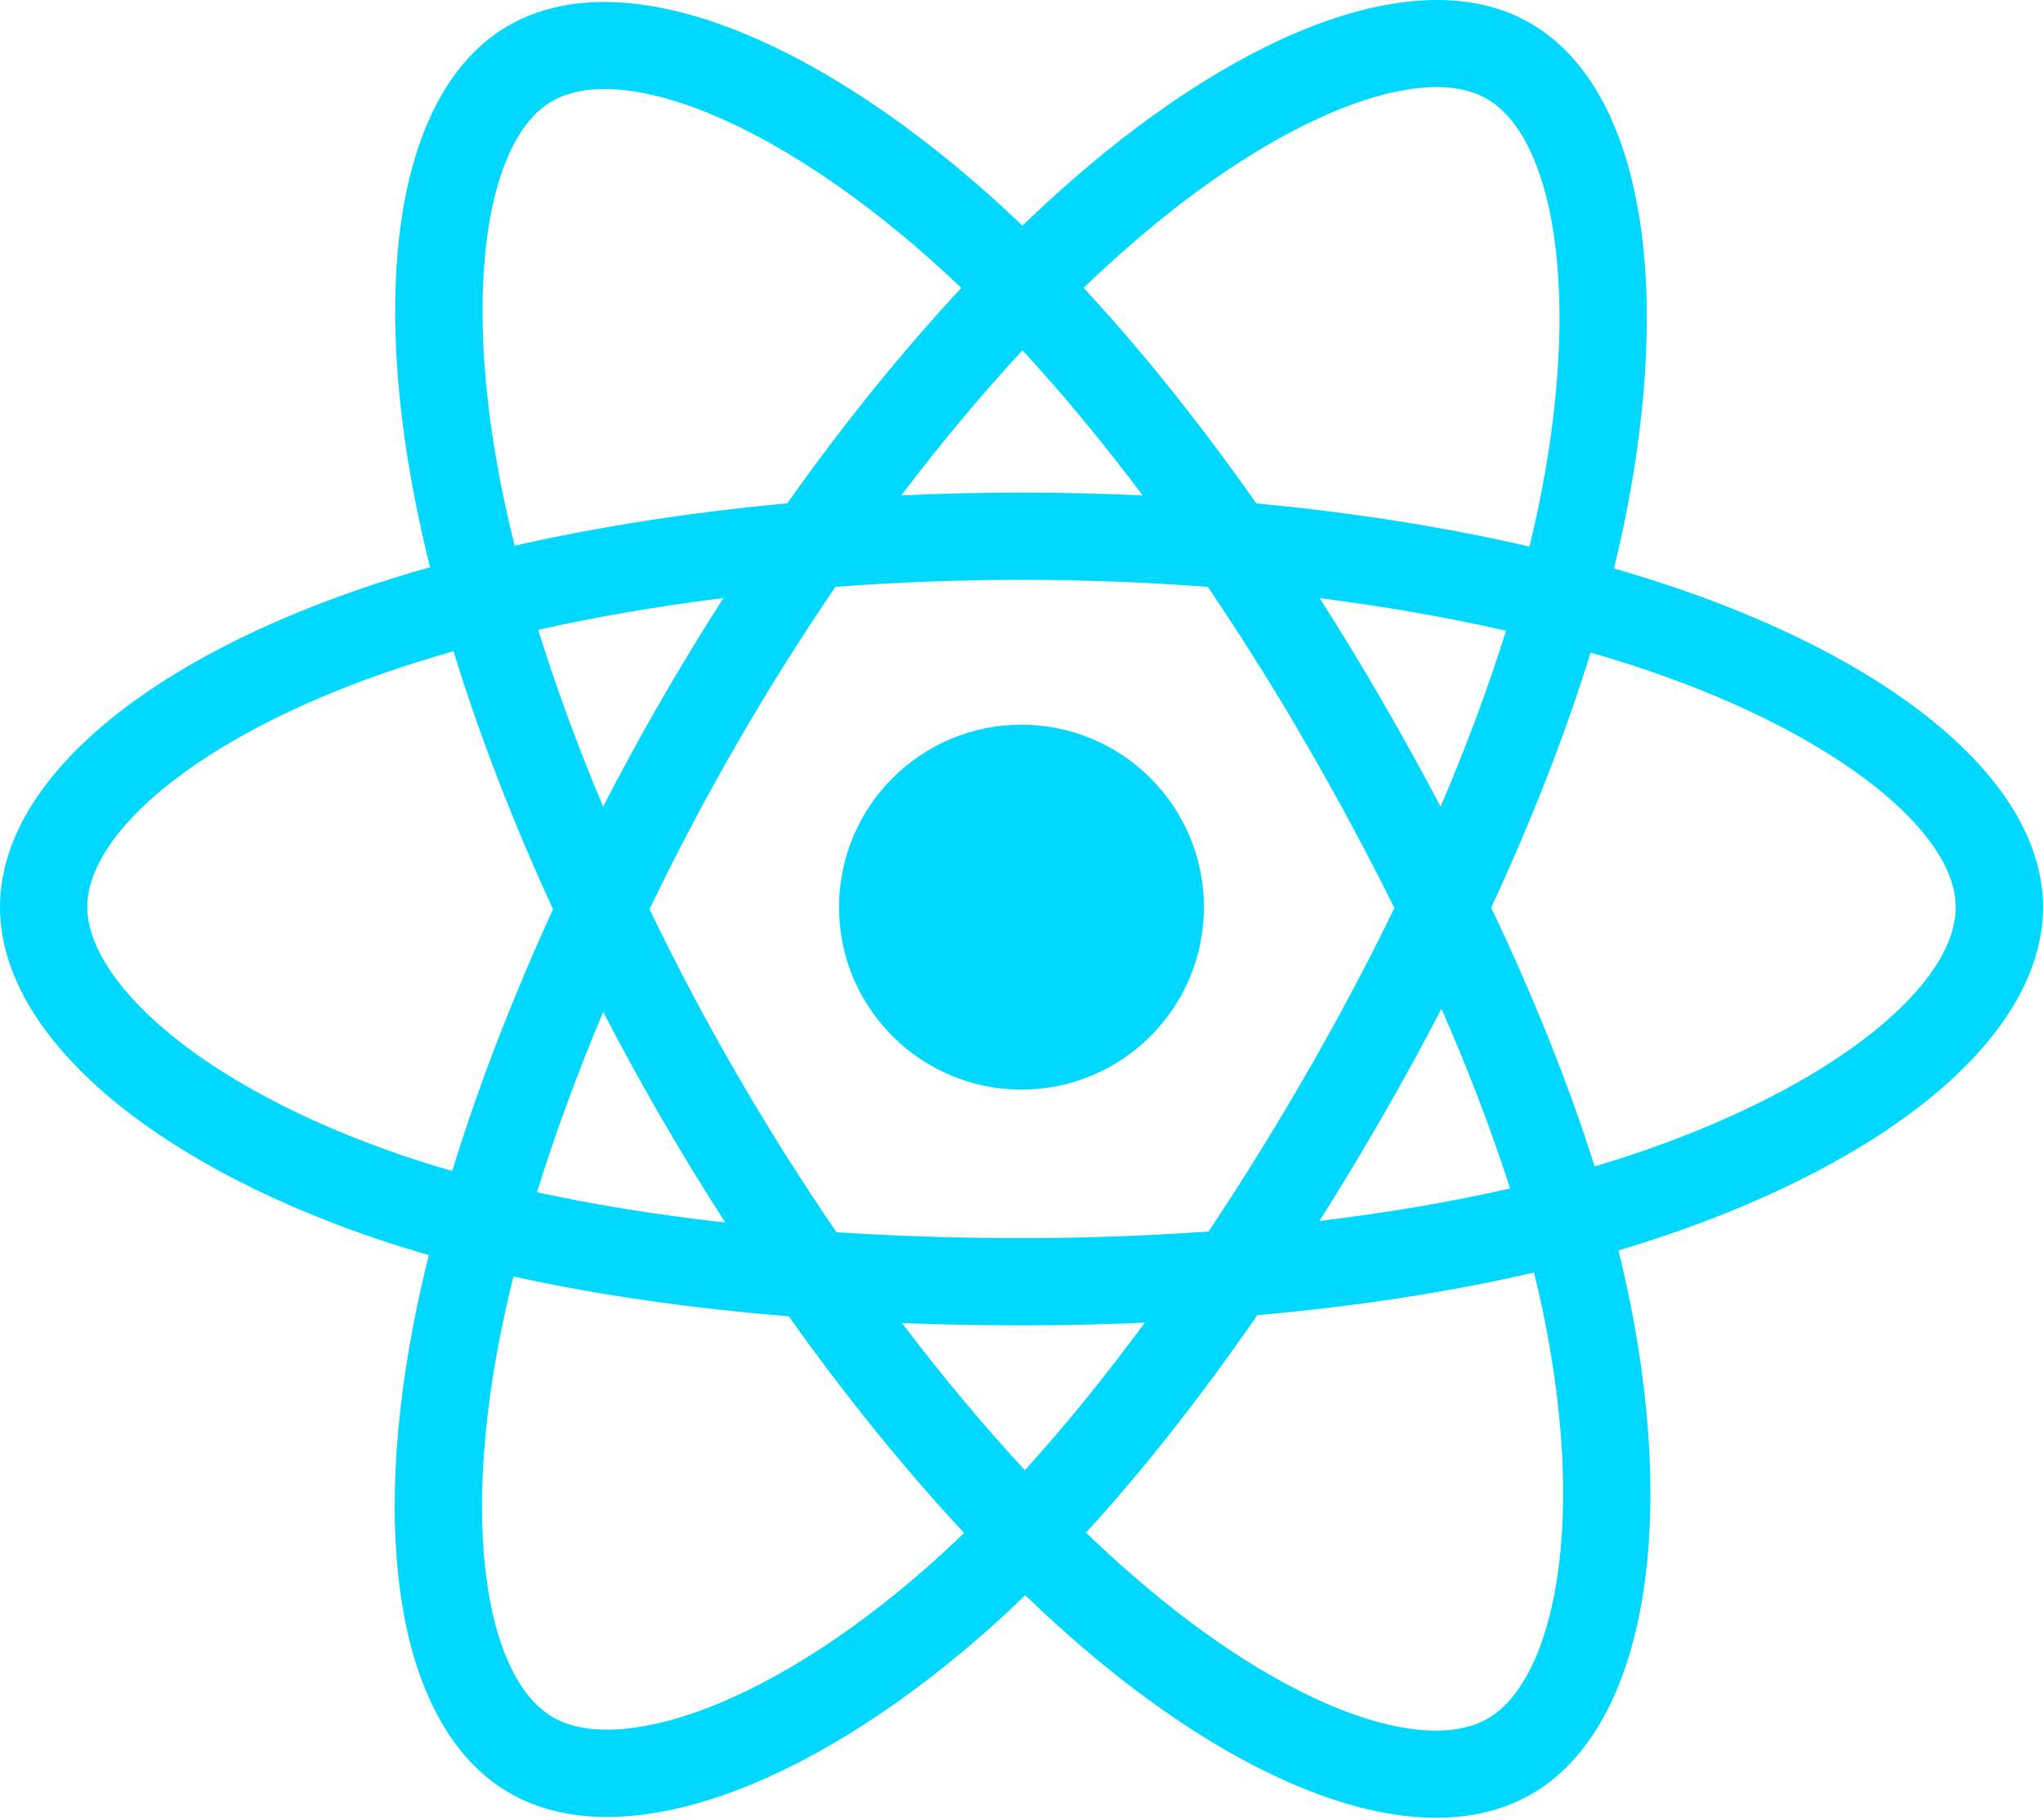
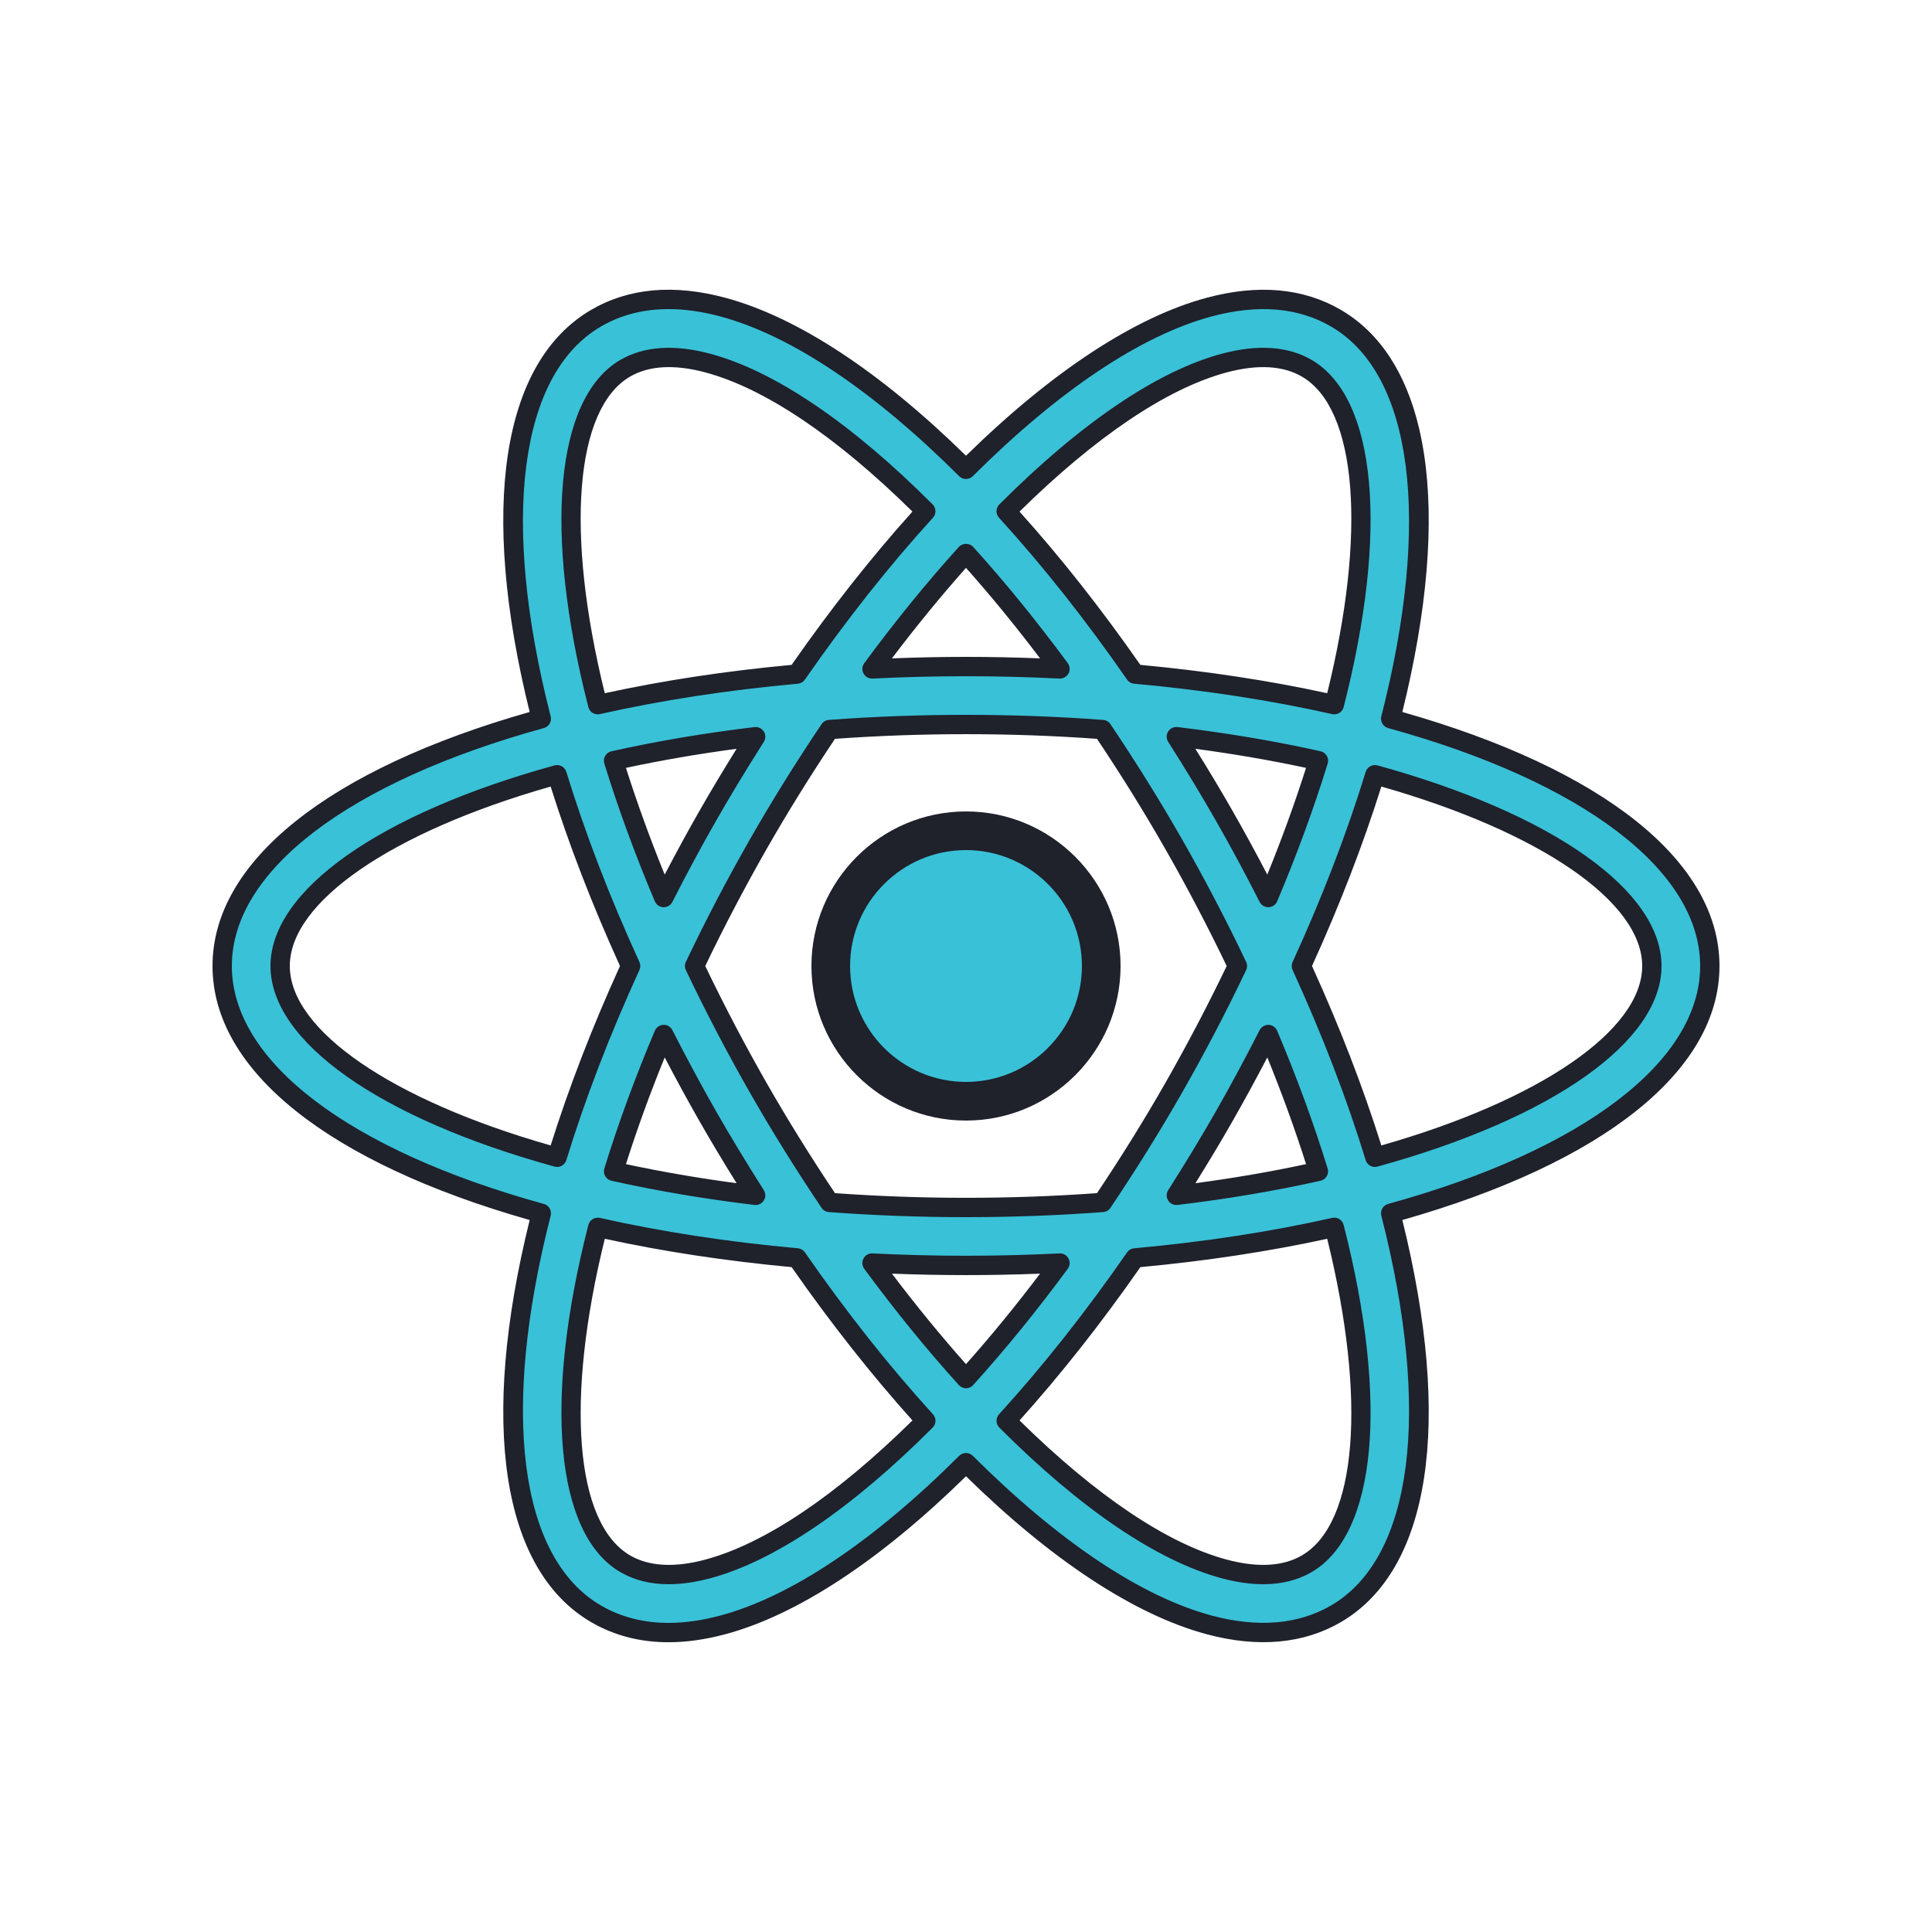
- <svg xmlns="http://www.w3.org/2000/svg" aria-hidden="true" role="img" class="iconify iconify--logos" width="35.93" height="32" preserveAspectRatio="xMidYMid meet" viewBox="0 0 256 228">
-   <path fill="#00D8FF" d="M210.483 73.824a171.49 171.49 0 0 0-8.24-2.597c.465-1.9.893-3.777 1.273-5.621c6.238-30.281 2.16-54.676-11.769-62.708c-13.355-7.7-35.196.329-57.254 19.526a171.23 171.23 0 0 0-6.375 5.848a155.866 155.866 0 0 0-4.241-3.917C100.759 3.829 77.587-4.822 63.673 3.233C50.33 10.957 46.379 33.89 51.995 62.588a170.974 170.974 0 0 0 1.892 8.48c-3.28.932-6.445 1.924-9.474 2.98C17.309 83.498 0 98.307 0 113.668c0 15.865 18.582 31.778 46.812 41.427a145.52 145.52 0 0 0 6.921 2.165a167.467 167.467 0 0 0-2.01 9.138c-5.354 28.2-1.173 50.591 12.134 58.266c13.744 7.926 36.812-.22 59.273-19.855a145.567 145.567 0 0 0 5.342-4.923a168.064 168.064 0 0 0 6.92 6.314c21.758 18.722 43.246 26.282 56.54 18.586c13.731-7.949 18.194-32.003 12.4-61.268a145.016 145.016 0 0 0-1.535-6.842c1.62-.48 3.21-.974 4.76-1.488c29.348-9.723 48.443-25.443 48.443-41.52c0-15.417-17.868-30.326-45.517-39.844Zm-6.365 70.984c-1.4.463-2.836.91-4.3 1.345c-3.24-10.257-7.612-21.163-12.963-32.432c5.106-11 9.31-21.767 12.459-31.957c2.619.758 5.16 1.557 7.61 2.4c23.69 8.156 38.14 20.213 38.14 29.504c0 9.896-15.606 22.743-40.946 31.14Zm-10.514 20.834c2.562 12.94 2.927 24.64 1.23 33.787c-1.524 8.219-4.59 13.698-8.382 15.893c-8.067 4.67-25.32-1.4-43.927-17.412a156.726 156.726 0 0 1-6.437-5.87c7.214-7.889 14.423-17.06 21.459-27.246c12.376-1.098 24.068-2.894 34.671-5.345a134.17 134.17 0 0 1 1.386 6.193ZM87.276 214.515c-7.882 2.783-14.16 2.863-17.955.675c-8.075-4.657-11.432-22.636-6.853-46.752a156.923 156.923 0 0 1 1.869-8.499c10.486 2.32 22.093 3.988 34.498 4.994c7.084 9.967 14.501 19.128 21.976 27.15a134.668 134.668 0 0 1-4.877 4.492c-9.933 8.682-19.886 14.842-28.658 17.94ZM50.35 144.747c-12.483-4.267-22.792-9.812-29.858-15.863c-6.35-5.437-9.555-10.836-9.555-15.216c0-9.322 13.897-21.212 37.076-29.293c2.813-.98 5.757-1.905 8.812-2.773c3.204 10.42 7.406 21.315 12.477 32.332c-5.137 11.18-9.399 22.249-12.634 32.792a134.718 134.718 0 0 1-6.318-1.979Zm12.378-84.26c-4.811-24.587-1.616-43.134 6.425-47.789c8.564-4.958 27.502 2.111 47.463 19.835a144.318 144.318 0 0 1 3.841 3.545c-7.438 7.987-14.787 17.08-21.808 26.988c-12.04 1.116-23.565 2.908-34.161 5.309a160.342 160.342 0 0 1-1.76-7.887Zm110.427 27.268a347.8 347.8 0 0 0-7.785-12.803c8.168 1.033 15.994 2.404 23.343 4.08c-2.206 7.072-4.956 14.465-8.193 22.045a381.151 381.151 0 0 0-7.365-13.322Zm-45.032-43.861c5.044 5.465 10.096 11.566 15.065 18.186a322.04 322.04 0 0 0-30.257-.006c4.974-6.559 10.069-12.652 15.192-18.18ZM82.802 87.83a323.167 323.167 0 0 0-7.227 13.238c-3.184-7.553-5.909-14.98-8.134-22.152c7.304-1.634 15.093-2.97 23.209-3.984a321.524 321.524 0 0 0-7.848 12.897Zm8.081 65.352c-8.385-.936-16.291-2.203-23.593-3.793c2.26-7.3 5.045-14.885 8.298-22.6a321.187 321.187 0 0 0 7.257 13.246c2.594 4.48 5.28 8.868 8.038 13.147Zm37.542 31.03c-5.184-5.592-10.354-11.779-15.403-18.433c4.902.192 9.899.29 14.978.29c5.218 0 10.376-.117 15.453-.343c-4.985 6.774-10.018 12.97-15.028 18.486Zm52.198-57.817c3.422 7.8 6.306 15.345 8.596 22.52c-7.422 1.694-15.436 3.058-23.88 4.071a382.417 382.417 0 0 0 7.859-13.026a347.403 347.403 0 0 0 7.425-13.565Zm-16.898 8.101a358.557 358.557 0 0 1-12.281 19.815a329.4 329.4 0 0 1-23.444.823c-7.967 0-15.716-.248-23.178-.732a310.202 310.202 0 0 1-12.513-19.846h.001a307.41 307.41 0 0 1-10.923-20.627a310.278 310.278 0 0 1 10.89-20.637l-.001.001a307.318 307.318 0 0 1 12.413-19.761c7.613-.576 15.42-.876 23.31-.876H128c7.926 0 15.743.303 23.354.883a329.357 329.357 0 0 1 12.335 19.695a358.489 358.489 0 0 1 11.036 20.54a329.472 329.472 0 0 1-11 20.722Zm22.56-122.124c8.572 4.944 11.906 24.881 6.52 51.026c-.344 1.668-.73 3.367-1.15 5.09c-10.622-2.452-22.155-4.275-34.23-5.408c-7.034-10.017-14.323-19.124-21.64-27.008a160.789 160.789 0 0 1 5.888-5.4c18.9-16.447 36.564-22.941 44.612-18.3ZM128 90.808c12.625 0 22.86 10.235 22.86 22.86s-10.235 22.86-22.86 22.86s-22.86-10.235-22.86-22.86s10.235-22.86 22.86-22.86Z" />
+ <svg xmlns="http://www.w3.org/2000/svg" viewBox="0 0 100 100" width="144px" height="144px">
+   <circle cx="50" cy="50" r="7" fill="#39c1d7" />
+   <path fill="#1f212b" d="M50,58c-4.411,0-8-3.589-8-8s3.589-8,8-8s8,3.589,8,8S54.411,58,50,58z M50,44c-3.309,0-6,2.691-6,6 s2.691,6,6,6s6-2.691,6-6S53.309,44,50,44z" />
+   <path fill="#39c1d7" d="M88.5,50c0-5.376-6.474-10.029-16.518-12.798c2.582-10.096,1.787-18.035-2.827-20.729 c-1.82-1.063-4.028-1.257-6.562-0.579C58.775,16.916,54.4,19.904,50,24.293c-4.4-4.389-8.775-7.376-12.593-8.399 c-2.534-0.679-4.742-0.484-6.562,0.579c-4.614,2.694-5.409,10.632-2.827,20.729C17.974,39.971,11.5,44.624,11.5,50 s6.474,10.029,16.518,12.799c-2.582,10.096-1.787,18.035,2.827,20.729c1.112,0.649,2.368,0.976,3.756,0.975 c0.883,0,1.82-0.132,2.806-0.396c3.818-1.023,8.193-4.01,12.593-8.399c4.4,4.389,8.775,7.376,12.593,8.399 c0.986,0.264,1.923,0.396,2.806,0.396c1.388,0,2.644-0.325,3.756-0.975c4.614-2.694,5.408-10.633,2.827-20.729 C82.026,60.029,88.5,55.376,88.5,50z M63.369,18.791c0.725-0.193,1.397-0.291,2.016-0.291c0.86,0,1.616,0.188,2.257,0.563 c3.092,1.806,3.723,8.42,1.42,17.411c-3.173-0.714-6.635-1.251-10.314-1.583c-2.159-3.113-4.405-5.947-6.668-8.429 C56.098,22.435,60.04,19.683,63.369,18.791z M60.755,56.299c-1.179,2.066-2.42,4.045-3.693,5.939C54.802,62.407,52.446,62.5,50,62.5 s-4.802-0.093-7.061-0.262c-1.273-1.894-2.514-3.873-3.693-5.939c-1.219-2.136-2.313-4.24-3.293-6.298 c0.98-2.058,2.074-4.162,3.293-6.299c1.18-2.067,2.42-4.046,3.694-5.94C45.199,37.593,47.554,37.5,50,37.5s4.801,0.093,7.061,0.262 c1.273,1.894,2.514,3.874,3.694,5.94c1.219,2.136,2.313,4.24,3.293,6.299C63.068,52.059,61.974,54.163,60.755,56.299z M65.644,53.545c1.041,2.461,1.901,4.83,2.597,7.082c-2.275,0.507-4.731,0.93-7.354,1.243c0.842-1.326,1.672-2.682,2.473-4.085 C64.171,56.366,64.928,54.951,65.644,53.545z M50,71.357c-1.636-1.809-3.269-3.812-4.864-5.979C46.728,65.455,48.348,65.5,50,65.5 s3.272-0.045,4.864-0.122C53.269,67.544,51.636,69.547,50,71.357z M39.112,61.87c-2.622-0.313-5.079-0.736-7.354-1.243 c0.696-2.252,1.556-4.622,2.597-7.082c0.716,1.406,1.474,2.821,2.284,4.24C37.441,59.189,38.27,60.545,39.112,61.87z M34.356,46.456 c-1.041-2.461-1.902-4.831-2.597-7.084c2.275-0.507,4.732-0.93,7.355-1.243c-0.843,1.326-1.672,2.683-2.473,4.086 C35.829,43.635,35.072,45.05,34.356,46.456z M50,28.644c1.636,1.809,3.269,3.812,4.864,5.979C53.272,34.545,51.652,34.5,50,34.5 s-3.272,0.045-4.864,0.122C46.731,32.456,48.364,30.453,50,28.644z M63.36,42.216c-0.801-1.404-1.631-2.76-2.473-4.086 c2.623,0.313,5.079,0.736,7.355,1.243c-0.696,2.253-1.556,4.622-2.597,7.084C64.928,45.05,64.171,43.635,63.36,42.216z M32.358,19.063C33,18.688,33.754,18.5,34.615,18.5c0.618,0,1.292,0.098,2.016,0.291c3.329,0.892,7.271,3.643,11.289,7.67 c-2.263,2.482-4.509,5.317-6.668,8.429c-3.679,0.332-7.142,0.869-10.314,1.583C28.635,27.482,29.266,20.868,32.358,19.063z M14.5,50 c0-3.596,5.401-7.44,14.335-9.901c0.969,3.159,2.241,6.486,3.806,9.901c-1.565,3.415-2.837,6.742-3.806,9.901 C19.901,57.44,14.5,53.596,14.5,50z M36.631,81.209c-1.733,0.462-3.17,0.371-4.273-0.271c-3.092-1.806-3.722-8.42-1.42-17.411 c3.172,0.714,6.635,1.251,10.313,1.583c2.159,3.113,4.405,5.947,6.668,8.43C43.902,77.566,39.96,80.317,36.631,81.209z M67.642,80.938c-1.103,0.644-2.539,0.734-4.273,0.271c-3.329-0.892-7.271-3.643-11.289-7.67c2.263-2.482,4.509-5.317,6.668-8.43 c3.679-0.332,7.141-0.869,10.313-1.583C71.365,72.518,70.734,79.132,67.642,80.938z M71.165,59.901 c-0.969-3.159-2.241-6.486-3.806-9.901c1.565-3.415,2.837-6.743,3.806-9.901C80.099,42.56,85.5,46.404,85.5,50 S80.099,57.44,71.165,59.901z" />
+   <path fill="#1f212b" d="M34.595,85.002c-1.471,0-2.817-0.351-4.001-1.043c-4.632-2.705-5.783-10.276-3.178-20.811 C16.975,60.179,11,55.4,11,50s5.975-10.179,16.415-13.148c-2.604-10.535-1.453-18.106,3.179-20.811 c1.938-1.134,4.273-1.346,6.943-0.63c3.718,0.996,8.02,3.82,12.463,8.179c4.444-4.359,8.746-7.183,12.463-8.179 c2.669-0.714,5.005-0.502,6.944,0.63c4.631,2.705,5.782,10.276,3.178,20.811C83.025,39.821,89,44.6,89,50 s-5.975,10.179-16.415,13.148c2.604,10.535,1.454,18.105-3.178,20.811c-1.927,1.125-4.286,1.342-6.943,0.63 c-3.719-0.996-8.021-3.82-12.464-8.178c-4.443,4.358-8.745,7.183-12.463,8.178c-1.023,0.274-2.011,0.413-2.936,0.413 C34.599,85.002,34.597,85.002,34.595,85.002z M34.604,15.999c-1.301,0-2.474,0.302-3.507,0.906 c-4.224,2.467-5.194,10.008-2.595,20.173c0.067,0.264-0.089,0.534-0.352,0.606C18.038,40.472,12,45.077,12,50 s6.038,9.528,16.151,12.316c0.263,0.072,0.419,0.342,0.352,0.606c-2.6,10.165-1.63,17.707,2.594,20.173 c1.03,0.601,2.207,0.906,3.498,0.906c0.002,0,0.004,0,0.006,0c0.838,0,1.738-0.127,2.677-0.378c3.647-0.977,7.925-3.836,12.369-8.27 c0.195-0.194,0.511-0.194,0.706,0c4.444,4.433,8.722,7.292,12.369,8.27c2.394,0.639,4.485,0.461,6.181-0.528 c4.224-2.467,5.194-10.008,2.594-20.173c-0.067-0.264,0.089-0.534,0.352-0.606C81.962,59.528,88,54.923,88,50 s-6.038-9.528-16.151-12.316c-0.263-0.072-0.419-0.342-0.352-0.606c2.599-10.165,1.629-17.707-2.595-20.173 c-1.699-0.993-3.779-1.17-6.181-0.528c-3.647,0.977-7.924,3.836-12.369,8.27c-0.195,0.194-0.511,0.194-0.706,0 c-4.445-4.434-8.722-7.293-12.369-8.27C36.336,16.125,35.444,15.999,34.604,15.999z M65.386,81.999 c-0.663,0-1.379-0.102-2.146-0.307c-3.331-0.893-7.312-3.589-11.514-7.8c-0.188-0.189-0.195-0.493-0.016-0.69 c2.265-2.484,4.494-5.303,6.627-8.378c0.084-0.122,0.218-0.2,0.366-0.213c3.612-0.326,7.06-0.855,10.249-1.573 c0.261-0.059,0.527,0.101,0.594,0.364c2.336,9.123,1.703,16.008-1.652,17.967l0,0C67.175,81.789,66.336,81.999,65.386,81.999z M52.771,73.521c3.951,3.894,7.653,6.381,10.727,7.205c1.599,0.427,2.909,0.353,3.892-0.22l0,0 c2.855-1.668,3.357-8.073,1.306-16.387c-3.028,0.659-6.277,1.152-9.67,1.467C57.01,68.478,54.908,71.144,52.771,73.521z M34.614,81.999c-0.95,0-1.789-0.21-2.508-0.629c-3.355-1.96-3.989-8.845-1.652-17.968c0.067-0.262,0.333-0.419,0.594-0.364 c3.188,0.718,6.636,1.247,10.249,1.573c0.147,0.013,0.282,0.091,0.366,0.213c2.133,3.075,4.362,5.894,6.627,8.378 c0.18,0.197,0.173,0.501-0.016,0.69c-4.202,4.21-8.183,6.907-11.513,7.8h0C35.993,81.896,35.276,81.999,34.614,81.999z M31.304,64.119c-2.051,8.313-1.549,14.719,1.306,16.387c0.982,0.572,2.292,0.647,3.892,0.22l0,0 c3.074-0.824,6.776-3.312,10.727-7.205c-2.136-2.377-4.238-5.043-6.254-7.935C37.582,65.271,34.332,64.778,31.304,64.119z M50,71.856c-0.141,0-0.276-0.06-0.371-0.165c-1.663-1.839-3.31-3.864-4.896-6.018c-0.114-0.155-0.129-0.363-0.038-0.533 c0.091-0.17,0.261-0.274,0.465-0.263c3.306,0.161,6.374,0.161,9.68,0c0.2-0.012,0.374,0.093,0.465,0.263 c0.091,0.17,0.077,0.377-0.038,0.533c-1.586,2.153-3.233,4.178-4.896,6.018C50.276,71.796,50.141,71.856,50,71.856z M46.167,65.924 c1.251,1.655,2.537,3.226,3.833,4.684c1.297-1.458,2.582-3.028,3.833-4.684C51.221,66.024,48.779,66.024,46.167,65.924z M50,63 c-2.369,0-4.757-0.088-7.099-0.263c-0.153-0.011-0.292-0.092-0.378-0.22c-1.337-1.989-2.586-3.998-3.712-5.97 c-1.18-2.068-2.294-4.198-3.31-6.332c-0.065-0.136-0.065-0.294,0-0.43c1.016-2.134,2.13-4.264,3.31-6.332 c1.125-1.97,2.374-3.979,3.713-5.971c0.085-0.127,0.225-0.208,0.378-0.22c4.684-0.35,9.513-0.35,14.196,0 c0.153,0.011,0.292,0.092,0.378,0.22c1.339,1.992,2.588,4.001,3.713,5.971c1.18,2.068,2.294,4.198,3.31,6.332 c0.065,0.136,0.065,0.294,0,0.43c-1.016,2.134-2.13,4.264-3.31,6.332l0,0c-1.126,1.972-2.375,3.981-3.712,5.97 c-0.085,0.127-0.225,0.208-0.378,0.22C54.757,62.912,52.369,63,50,63z M43.218,61.757c4.479,0.322,9.085,0.322,13.563,0 c1.273-1.903,2.463-3.822,3.539-5.707c1.128-1.977,2.195-4.011,3.173-6.05c-0.978-2.039-2.045-4.074-3.173-6.05 c-1.075-1.883-2.265-3.802-3.54-5.708c-4.479-0.322-9.084-0.322-13.563,0c-1.274,1.906-2.465,3.825-3.54,5.708 c-1.128,1.977-2.195,4.011-3.173,6.05c0.978,2.039,2.045,4.074,3.173,6.05C40.755,57.936,41.945,59.854,43.218,61.757z M60.888,62.371c-0.17,0-0.331-0.087-0.423-0.233c-0.103-0.164-0.102-0.372,0.001-0.535c0.928-1.461,1.733-2.791,2.46-4.065 c0.764-1.338,1.528-2.758,2.273-4.219c0.088-0.173,0.273-0.276,0.463-0.272c0.194,0.007,0.367,0.125,0.443,0.305 c1.015,2.399,1.894,4.798,2.614,7.129c0.042,0.133,0.025,0.278-0.045,0.398c-0.07,0.121-0.188,0.207-0.324,0.237 c-2.35,0.525-4.841,0.946-7.403,1.252C60.927,62.37,60.907,62.371,60.888,62.371z M65.596,54.731 c-0.594,1.138-1.198,2.245-1.801,3.302c-0.583,1.022-1.216,2.079-1.92,3.209c1.97-0.262,3.89-0.593,5.727-0.987 C67.025,58.441,66.353,56.59,65.596,54.731z M39.112,62.371c-0.02,0-0.04-0.001-0.06-0.003C36.491,62.061,34,61.64,31.65,61.115 c-0.136-0.03-0.253-0.116-0.324-0.237c-0.07-0.121-0.086-0.265-0.045-0.398c0.72-2.332,1.599-4.73,2.614-7.129 c0.076-0.179,0.249-0.298,0.443-0.305c0.182-0.019,0.375,0.099,0.463,0.272c0.745,1.461,1.509,2.881,2.273,4.219 c0.728,1.274,1.533,2.604,2.46,4.065c0.104,0.163,0.104,0.371,0.001,0.535C39.443,62.284,39.283,62.371,39.112,62.371z M32.399,60.255c1.837,0.394,3.757,0.725,5.727,0.987c-0.705-1.13-1.337-2.187-1.92-3.209c-0.604-1.057-1.207-2.165-1.801-3.302 C33.647,56.59,32.975,58.441,32.399,60.255z M71.165,60.401c-0.215,0-0.412-0.139-0.478-0.354c-0.975-3.179-2.248-6.489-3.782-9.838 c-0.061-0.132-0.061-0.285,0-0.417c1.534-3.349,2.807-6.66,3.783-9.84c0.08-0.259,0.354-0.404,0.611-0.335 C80.367,42.116,86,46.094,86,50s-5.634,7.884-14.703,10.383C71.253,60.395,71.208,60.401,71.165,60.401z M67.909,50 c1.436,3.155,2.643,6.277,3.589,9.288C79.717,56.945,85,53.322,85,50s-5.283-6.945-13.502-9.288 C70.551,43.724,69.344,46.846,67.909,50z M28.835,60.401c-0.044,0-0.088-0.006-0.133-0.018C19.634,57.884,14,53.906,14,50 s5.633-7.884,14.702-10.383c0.258-0.069,0.531,0.076,0.611,0.335c0.976,3.18,2.249,6.491,3.783,9.84 c0.061,0.132,0.061,0.284,0,0.417c-1.535,3.35-2.807,6.66-3.782,9.838C29.248,60.262,29.05,60.401,28.835,60.401z M28.502,40.712 C20.283,43.055,15,46.678,15,50s5.283,6.945,13.502,9.288c0.947-3.011,2.153-6.132,3.589-9.288 C30.656,46.846,29.449,43.724,28.502,40.712z M65.645,46.957c-0.188,0-0.36-0.105-0.446-0.273c-0.757-1.488-1.501-2.869-2.272-4.22 l0,0c-0.726-1.272-1.531-2.602-2.461-4.066c-0.104-0.163-0.104-0.371-0.001-0.535c0.103-0.163,0.287-0.253,0.483-0.23 c2.563,0.307,5.054,0.728,7.404,1.252c0.136,0.03,0.253,0.116,0.324,0.237c0.07,0.121,0.086,0.265,0.045,0.398 c-0.721,2.336-1.601,4.735-2.614,7.131c-0.076,0.179-0.249,0.298-0.443,0.305C65.656,46.957,65.65,46.957,65.645,46.957z M63.794,41.968c0.611,1.07,1.205,2.158,1.801,3.302c0.756-1.856,1.428-3.709,2.005-5.525c-1.837-0.394-3.757-0.725-5.728-0.987 C62.58,39.89,63.212,40.947,63.794,41.968L63.794,41.968z M34.355,46.957c-0.006,0-0.012,0-0.018,0 c-0.194-0.007-0.367-0.125-0.443-0.305c-1.013-2.396-1.893-4.795-2.614-7.131c-0.042-0.133-0.025-0.278,0.045-0.398 c0.07-0.121,0.188-0.207,0.324-0.237c2.35-0.525,4.841-0.946,7.404-1.252c0.195-0.02,0.38,0.067,0.483,0.23 c0.103,0.164,0.102,0.372-0.001,0.535c-0.93,1.464-1.735,2.794-2.461,4.066c-0.771,1.351-1.515,2.731-2.272,4.22 C34.715,46.852,34.543,46.957,34.355,46.957z M32.399,39.745c0.577,1.816,1.25,3.669,2.005,5.525 c0.597-1.144,1.19-2.232,1.801-3.302c0.583-1.021,1.215-2.078,1.921-3.21C36.156,39.02,34.236,39.351,32.399,39.745z M69.063,36.974 c-0.037,0-0.073-0.004-0.11-0.012c-3.188-0.718-6.637-1.247-10.25-1.573c-0.147-0.013-0.282-0.091-0.366-0.213 c-2.133-3.076-4.363-5.894-6.627-8.377c-0.18-0.197-0.173-0.501,0.016-0.69c4.201-4.21,8.183-6.908,11.514-7.8h0 c1.869-0.5,3.438-0.387,4.654,0.322c3.355,1.96,3.989,8.845,1.653,17.968C69.489,36.823,69.287,36.974,69.063,36.974z M59.025,34.414c3.393,0.315,6.643,0.808,9.671,1.467c2.051-8.313,1.549-14.719-1.307-16.387c-0.979-0.571-2.291-0.646-3.891-0.22 c-3.074,0.824-6.777,3.312-10.728,7.206C54.907,28.855,57.009,31.521,59.025,34.414z M30.937,36.974 c-0.224,0-0.426-0.151-0.484-0.376c-2.336-9.123-1.703-16.007,1.652-17.967c0,0,0,0,0.001,0c1.216-0.709,2.787-0.822,4.653-0.322 c3.332,0.893,7.313,3.59,11.514,7.8c0.188,0.189,0.195,0.493,0.016,0.69c-2.264,2.483-4.494,5.302-6.627,8.377 c-0.084,0.122-0.218,0.2-0.366,0.213c-3.612,0.326-7.061,0.855-10.25,1.573C31.01,36.97,30.974,36.974,30.937,36.974z M32.61,19.494 c-2.855,1.668-3.357,8.074-1.307,16.387c3.028-0.659,6.278-1.152,9.671-1.467c2.017-2.893,4.118-5.559,6.254-7.935 c-3.951-3.894-7.653-6.382-10.728-7.206C34.907,18.848,33.593,18.922,32.61,19.494L32.61,19.494z M54.864,35.122 c-0.008,0-0.016,0-0.024,0c-3.306-0.161-6.373-0.161-9.679,0c-0.206,0.005-0.374-0.094-0.465-0.263 c-0.091-0.17-0.077-0.377,0.038-0.533c1.587-2.155,3.234-4.18,4.896-6.018c0.19-0.209,0.552-0.209,0.742,0 c1.661,1.837,3.308,3.862,4.896,6.018c0.114,0.155,0.129,0.363,0.038,0.533C55.217,35.021,55.047,35.122,54.864,35.122z M50,34 c1.242,0,2.527,0.026,3.833,0.077c-1.252-1.657-2.538-3.228-3.833-4.684c-1.295,1.457-2.581,3.027-3.833,4.684 C47.473,34.026,48.758,34,50,34z" />
</svg>
